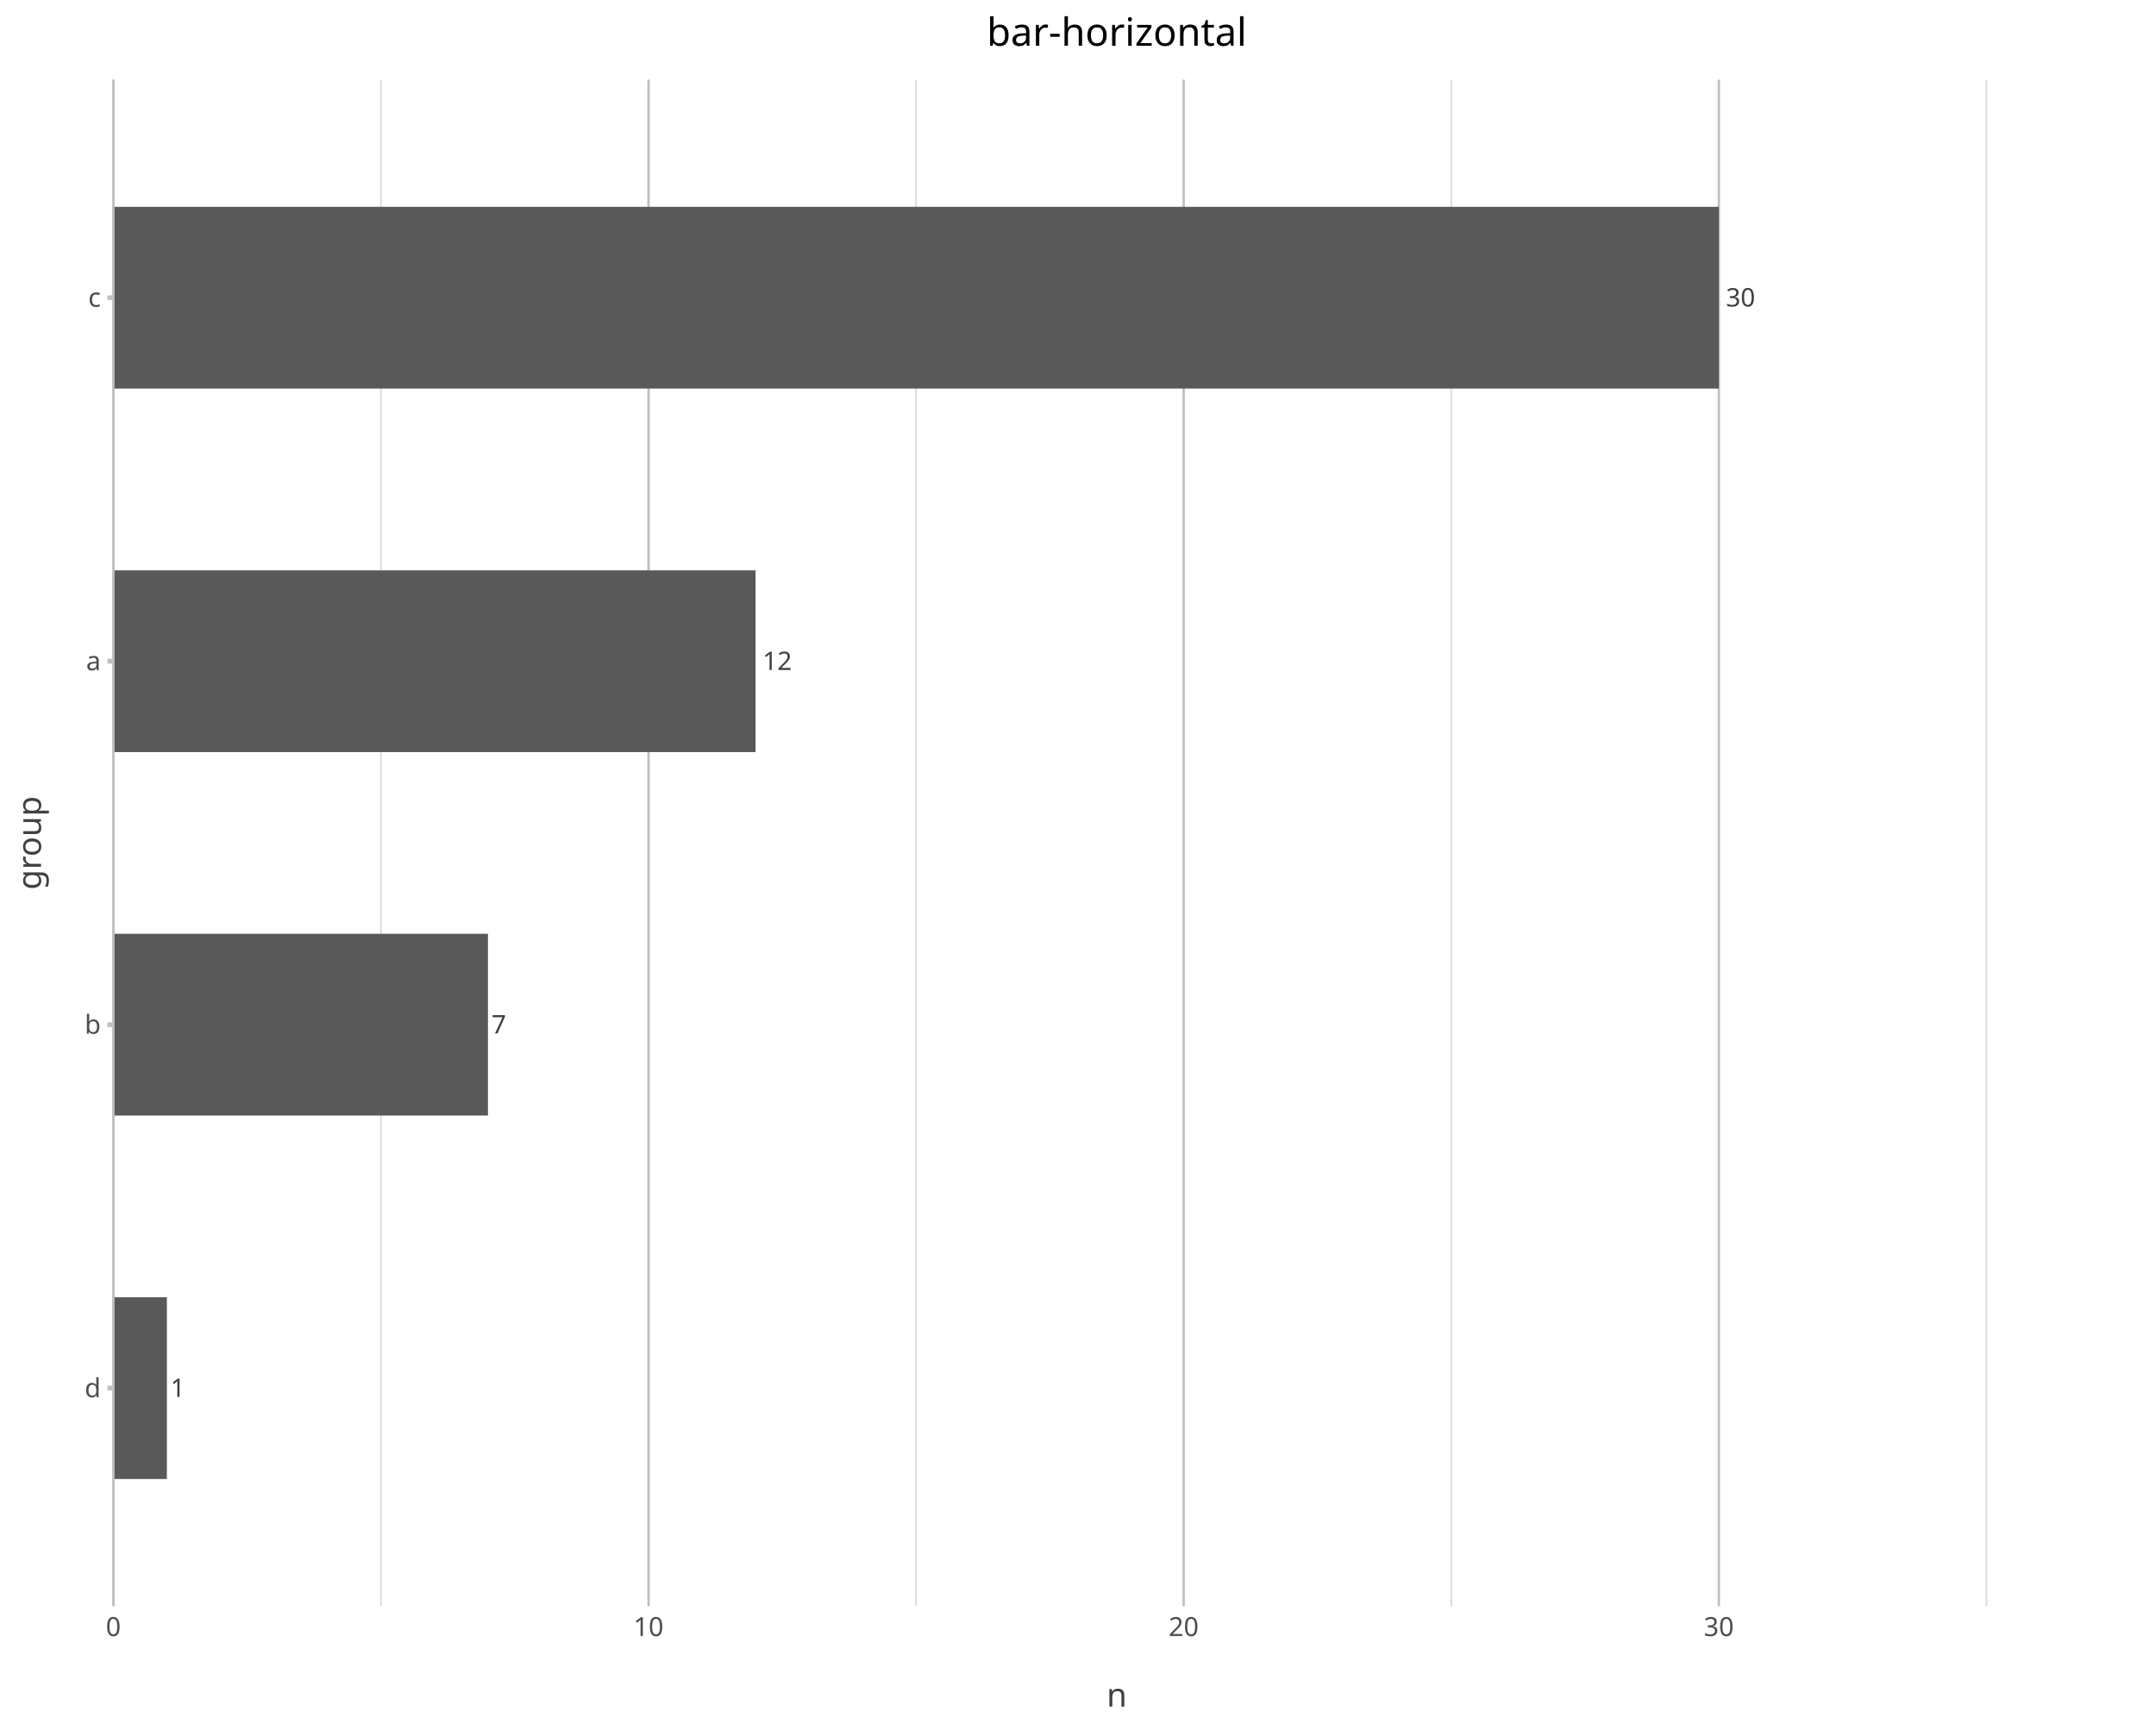
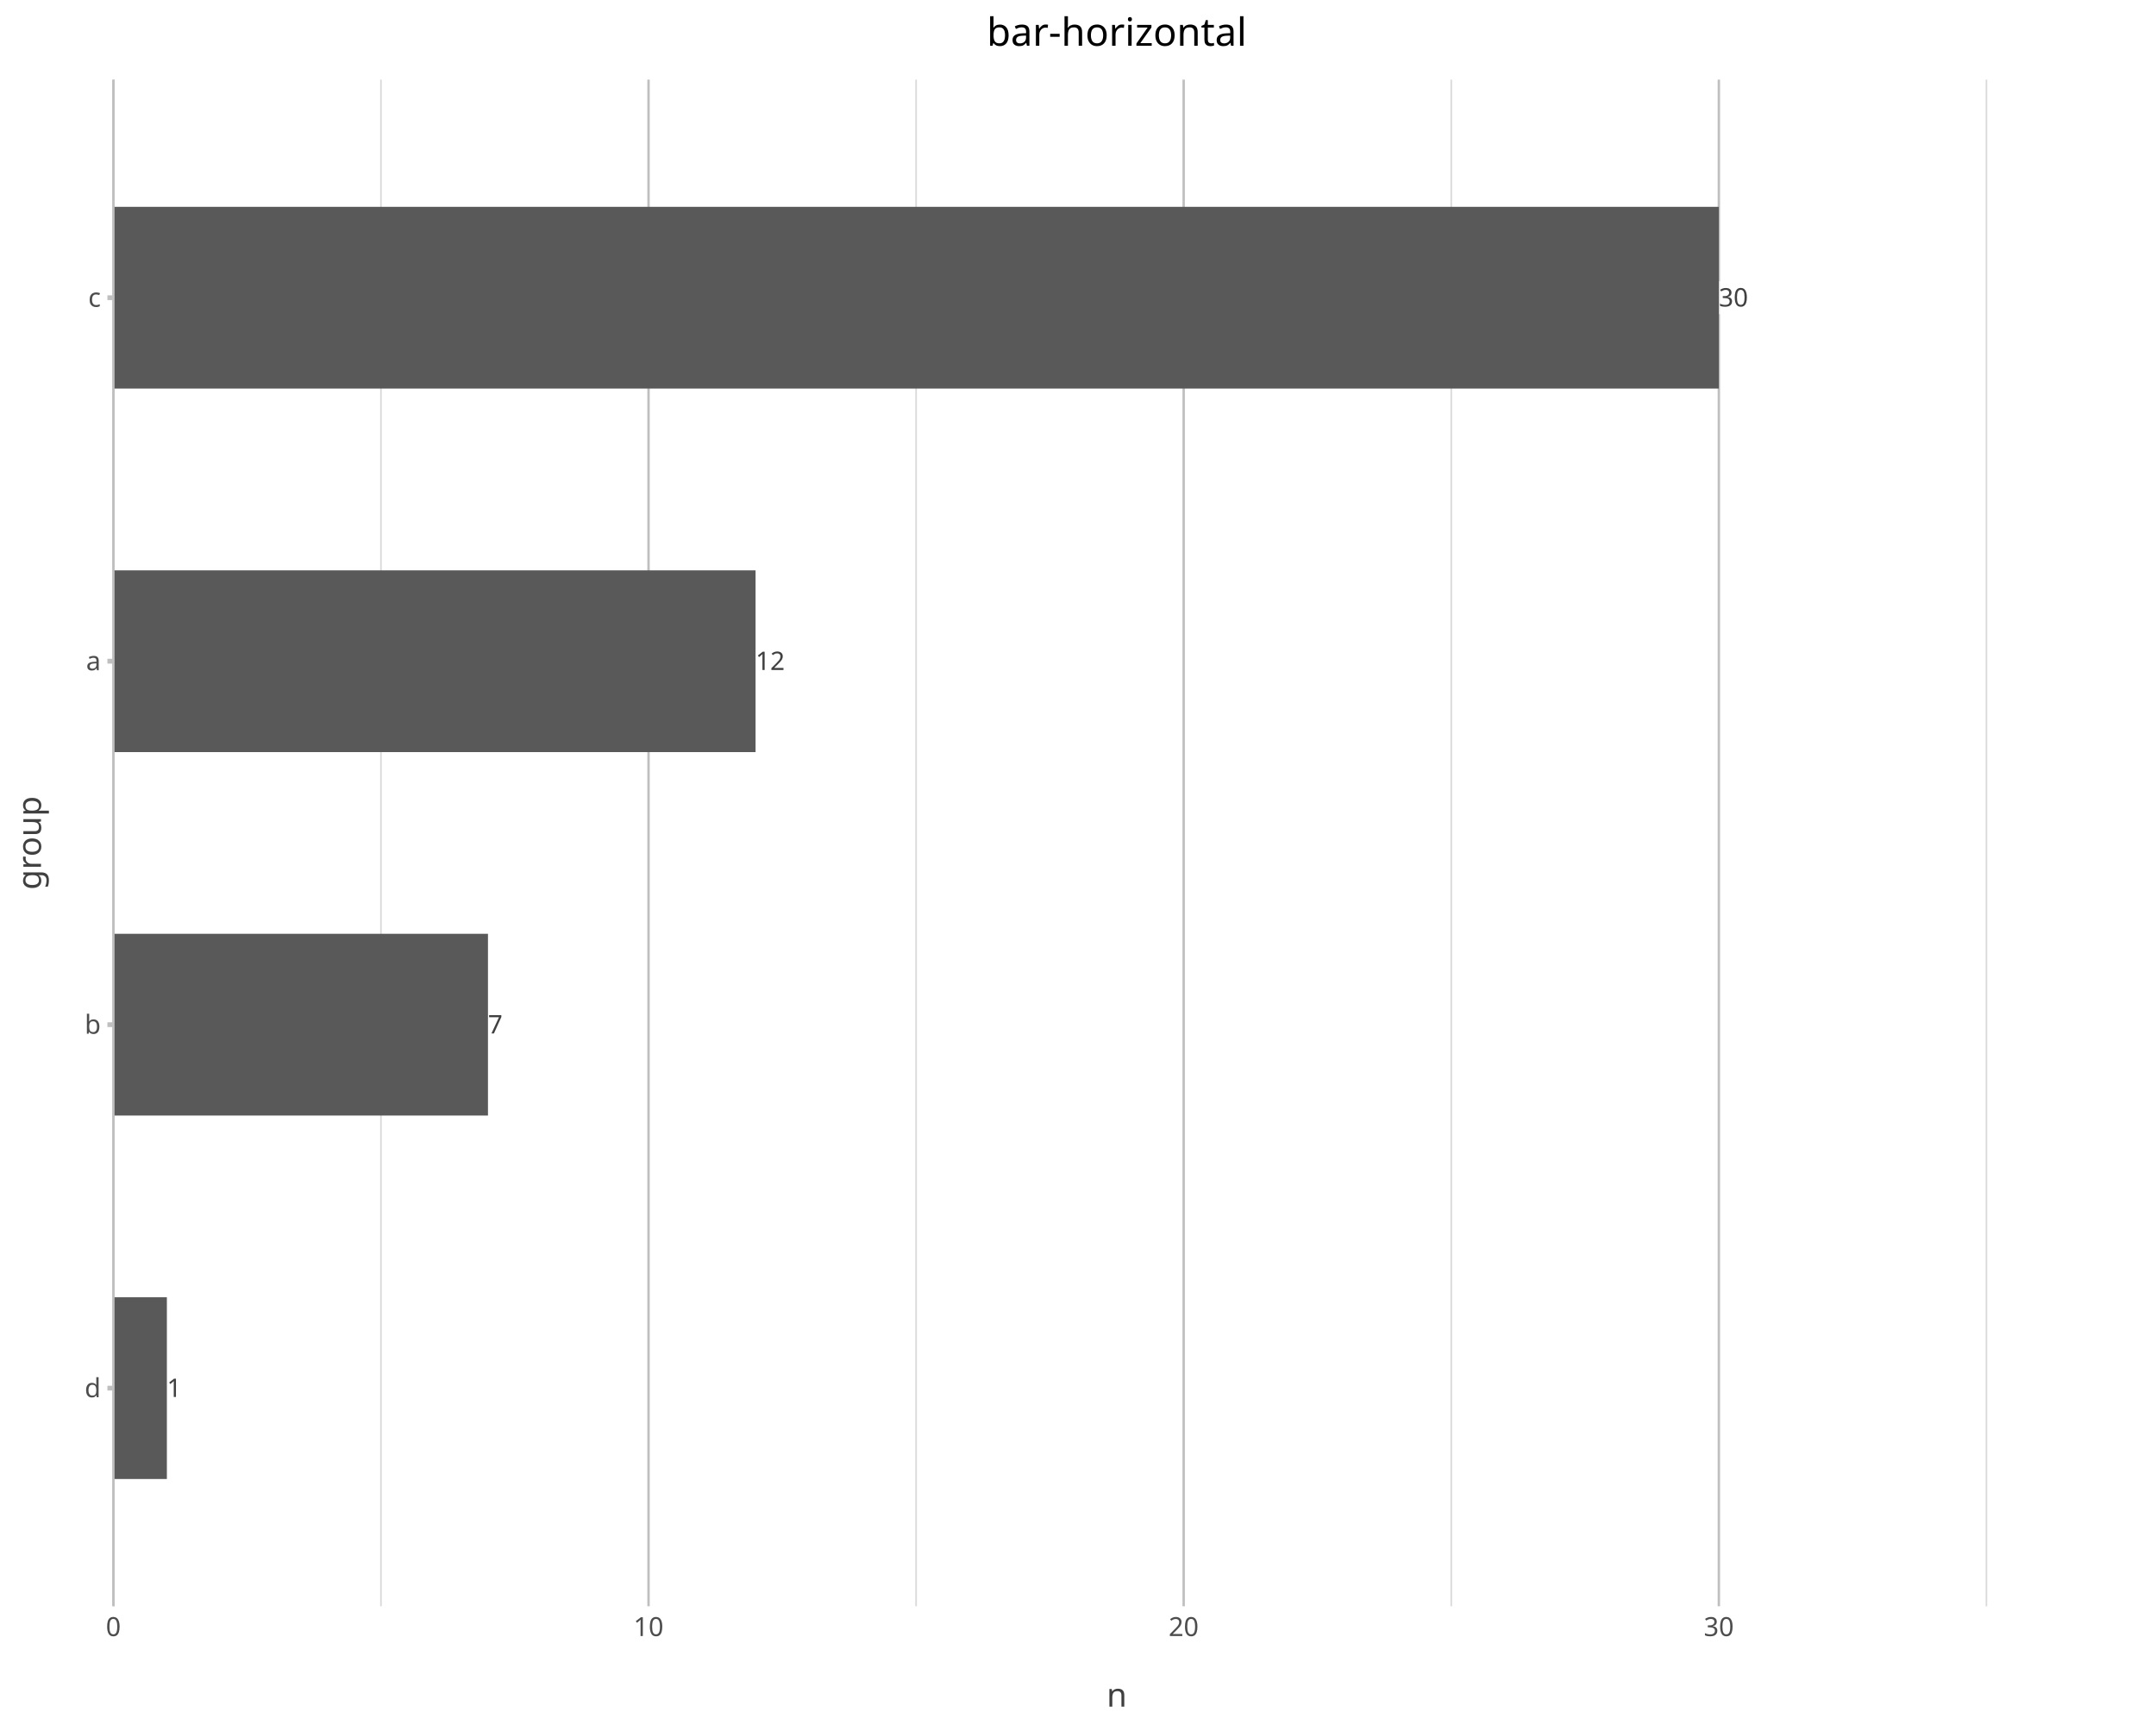
<svg xmlns="http://www.w3.org/2000/svg" class="svglite" data-engine-version="2.0" width="720.00pt" height="576.00pt" viewBox="0 0 720.00 576.00">
  <defs>
    <style type="text/css">
    .svglite line, .svglite polyline, .svglite polygon, .svglite path, .svglite rect, .svglite circle {
      fill: none;
      stroke: #000000;
      stroke-linecap: round;
      stroke-linejoin: round;
      stroke-miterlimit: 10.00;
    }
  </style>
  </defs>
  <rect width="100%" height="100%" style="stroke: none; fill: #FFFFFF;" />
  <defs>
    <clipPath id="cpMC4wMHw3MjAuMDB8MC4wMHw1NzYuMDA=">
      <rect x="0.00" y="0.00" width="720.00" height="576.00" />
    </clipPath>
  </defs>
  <g clip-path="url(#cpMC4wMHw3MjAuMDB8MC4wMHw1NzYuMDA=)">
    <rect x="0.00" y="0.00" width="720.00" height="576.00" style="stroke-width: 1.07; stroke: none; fill: #FFFFFF;" />
  </g>
  <defs>
    <clipPath id="cpMzcuODZ8NzA4LjA0fDI2LjU5fDUzNi4zNQ==">
      <rect x="37.86" y="26.59" width="670.18" height="509.76" />
    </clipPath>
  </defs>
  <g clip-path="url(#cpMzcuODZ8NzA4LjA0fDI2LjU5fDUzNi4zNQ==)">
    <rect x="37.86" y="26.59" width="670.18" height="509.76" style="stroke-width: 1.07; stroke: none; fill: #FFFFFF;" />
    <polyline points="127.22,536.35 127.22,26.59 " style="stroke-width: 0.53; stroke: #D9D9D9; stroke-linecap: butt;" />
    <polyline points="305.93,536.35 305.93,26.59 " style="stroke-width: 0.53; stroke: #D9D9D9; stroke-linecap: butt;" />
    <polyline points="484.65,536.35 484.65,26.59 " style="stroke-width: 0.53; stroke: #D9D9D9; stroke-linecap: butt;" />
    <polyline points="663.37,536.35 663.37,26.59 " style="stroke-width: 0.53; stroke: #D9D9D9; stroke-linecap: butt;" />
    <polyline points="37.86,536.35 37.86,26.59 " style="stroke-width: 0.80; stroke: #BFBFBF; stroke-linecap: butt;" />
    <polyline points="216.58,536.35 216.58,26.59 " style="stroke-width: 0.80; stroke: #BFBFBF; stroke-linecap: butt;" />
    <polyline points="395.29,536.35 395.29,26.59 " style="stroke-width: 0.80; stroke: #BFBFBF; stroke-linecap: butt;" />
    <polyline points="574.01,536.35 574.01,26.59 " style="stroke-width: 0.80; stroke: #BFBFBF; stroke-linecap: butt;" />
-     <polygon points="57.00,469.02 69.72,469.02 69.72,469.02 69.72,469.02 69.72,469.02 69.72,469.02 69.72,469.02 69.72,469.02 69.72,469.02 69.72,469.02 69.72,469.02 69.72,469.02 69.72,469.02 69.72,469.02 69.72,458.03 69.72,458.03 69.72,458.03 69.72,458.03 69.72,458.03 69.72,458.03 69.72,458.03 69.72,458.03 69.72,458.03 69.72,458.03 69.72,458.03 69.72,458.03 57.00,458.03 57.00,458.03 57.00,458.03 57.00,458.03 57.00,458.03 57.00,458.03 57.00,458.03 57.00,458.03 57.00,458.03 57.00,458.03 57.00,458.03 57.00,458.03 57.00,458.03 57.00,469.02 57.00,469.02 57.00,469.02 57.00,469.02 57.00,469.02 57.00,469.02 57.00,469.02 57.00,469.02 57.00,469.02 57.00,469.02 57.00,469.02 57.00,469.02 " style="stroke-width: 0.53; stroke: none; fill: #FFFFFF; fill-opacity: 0.60;" />
-     <text x="59.05" y="466.46" style="font-size: 8.54px; fill: none; font-family: sans;" textLength="7.59px" lengthAdjust="spacingAndGlyphs">1-</text>
-     <polygon points="164.23,347.65 176.95,347.65 176.95,347.65 176.95,347.65 176.95,347.65 176.95,347.65 176.95,347.65 176.95,347.65 176.95,347.65 176.95,347.65 176.95,347.65 176.95,347.65 176.95,347.65 176.95,347.65 176.95,336.65 176.95,336.65 176.95,336.65 176.95,336.65 176.95,336.65 176.95,336.65 176.95,336.65 176.95,336.65 176.95,336.65 176.95,336.65 176.95,336.65 176.95,336.65 164.23,336.65 164.23,336.65 164.23,336.65 164.23,336.65 164.23,336.65 164.23,336.65 164.23,336.65 164.23,336.65 164.23,336.65 164.23,336.65 164.23,336.65 164.23,336.65 164.23,336.65 164.23,347.65 164.23,347.65 164.23,347.65 164.23,347.65 164.23,347.65 164.23,347.65 164.23,347.65 164.23,347.65 164.23,347.65 164.23,347.65 164.23,347.65 164.23,347.65 " style="stroke-width: 0.53; stroke: none; fill: #FFFFFF; fill-opacity: 0.60;" />
-     <text x="166.28" y="345.09" style="font-size: 8.54px; fill: none; font-family: sans;" textLength="7.59px" lengthAdjust="spacingAndGlyphs">7-</text>
-     <polygon points="254.07,226.28 271.53,226.28 271.53,226.28 271.53,226.28 271.53,226.28 271.53,226.28 271.53,226.28 271.53,226.28 271.53,226.28 271.53,226.28 271.53,226.28 271.53,226.28 271.53,226.28 271.53,226.28 271.53,215.28 271.53,215.28 271.53,215.28 271.53,215.28 271.53,215.28 271.53,215.28 271.53,215.28 271.53,215.28 271.53,215.28 271.53,215.28 271.53,215.28 271.53,215.28 254.07,215.28 254.07,215.28 254.07,215.28 254.07,215.28 254.07,215.28 254.07,215.28 254.07,215.28 254.07,215.28 254.07,215.28 254.07,215.28 254.07,215.28 254.07,215.28 254.07,215.28 254.07,226.28 254.07,226.28 254.07,226.28 254.07,226.28 254.07,226.28 254.07,226.28 254.07,226.28 254.07,226.28 254.07,226.28 254.07,226.28 254.07,226.28 254.07,226.28 " style="stroke-width: 0.53; stroke: none; fill: #FFFFFF; fill-opacity: 0.60;" />
-     <text x="256.11" y="223.72" style="font-size: 8.54px; fill: none; font-family: sans;" textLength="12.34px" lengthAdjust="spacingAndGlyphs">12-</text>
-     <polygon points="575.75,104.91 593.21,104.91 593.21,104.91 593.21,104.91 593.21,104.91 593.21,104.91 593.21,104.91 593.21,104.91 593.21,104.91 593.21,104.91 593.21,104.91 593.21,104.91 593.21,104.91 593.21,104.91 593.21,93.91 593.21,93.91 593.21,93.91 593.21,93.91 593.21,93.91 593.21,93.91 593.21,93.91 593.21,93.91 593.21,93.91 593.21,93.91 593.21,93.91 593.21,93.91 575.75,93.91 575.75,93.91 575.75,93.91 575.75,93.91 575.75,93.91 575.75,93.91 575.75,93.91 575.75,93.91 575.75,93.91 575.75,93.91 575.75,93.91 575.75,93.91 575.75,93.91 575.75,104.91 575.75,104.91 575.75,104.91 575.75,104.91 575.75,104.91 575.75,104.91 575.75,104.91 575.75,104.91 575.75,104.91 575.75,104.91 575.75,104.91 575.75,104.91 " style="stroke-width: 0.53; stroke: none; fill: #FFFFFF; fill-opacity: 0.60;" />
-     <text x="577.80" y="102.35" style="font-size: 8.54px; fill: none; font-family: sans;" textLength="12.34px" lengthAdjust="spacingAndGlyphs">30-</text>
+     <polygon points="55.73,469.02 70.34,469.02 70.34,469.02 70.34,469.02 70.34,469.02 70.34,469.02 70.34,469.02 70.34,469.02 70.34,469.02 70.34,469.02 70.34,469.02 70.34,469.02 70.34,469.02 70.34,469.02 70.34,458.03 70.34,458.03 70.34,458.03 70.34,458.03 70.34,458.03 70.34,458.03 70.34,458.03 70.34,458.03 70.34,458.03 70.34,458.03 70.34,458.03 70.34,458.03 55.73,458.03 55.73,458.03 55.73,458.03 55.73,458.03 55.73,458.03 55.73,458.03 55.73,458.03 55.73,458.03 55.73,458.03 55.73,458.03 55.73,458.03 55.73,458.03 55.73,458.03 55.73,469.02 55.73,469.02 55.73,469.02 55.73,469.02 55.73,469.02 55.73,469.02 55.73,469.02 55.73,469.02 55.73,469.02 55.73,469.02 55.73,469.02 55.73,469.02 " style="stroke-width: 0.53; stroke: none; fill: #FFFFFF; fill-opacity: 0.60;" />
+     <text x="57.87" y="466.46" style="font-size: 8.54px; fill: none; font-family: sans;" textLength="9.49px" lengthAdjust="spacingAndGlyphs">  1</text>
+     <polygon points="162.96,347.65 177.57,347.65 177.57,347.65 177.57,347.65 177.57,347.65 177.57,347.65 177.57,347.65 177.57,347.65 177.57,347.65 177.57,347.65 177.57,347.65 177.57,347.65 177.57,347.65 177.57,347.65 177.57,336.65 177.57,336.65 177.57,336.65 177.57,336.65 177.57,336.65 177.57,336.65 177.57,336.65 177.57,336.65 177.57,336.65 177.57,336.65 177.57,336.65 177.57,336.65 162.96,336.65 162.96,336.65 162.96,336.65 162.96,336.65 162.96,336.65 162.96,336.65 162.96,336.65 162.96,336.65 162.96,336.65 162.96,336.65 162.96,336.65 162.96,336.65 162.96,336.65 162.96,347.65 162.96,347.65 162.96,347.65 162.96,347.65 162.96,347.65 162.96,347.65 162.96,347.65 162.96,347.65 162.96,347.65 162.96,347.65 162.96,347.65 162.96,347.65 " style="stroke-width: 0.53; stroke: none; fill: #FFFFFF; fill-opacity: 0.60;" />
+     <text x="165.10" y="345.09" style="font-size: 8.54px; fill: none; font-family: sans;" textLength="9.49px" lengthAdjust="spacingAndGlyphs">  7</text>
+     <polygon points="252.32,226.28 271.68,226.28 271.68,226.28 271.68,226.28 271.68,226.28 271.68,226.28 271.68,226.28 271.68,226.28 271.68,226.28 271.68,226.28 271.68,226.28 271.68,226.28 271.68,226.28 271.68,226.28 271.68,215.28 271.68,215.28 271.68,215.28 271.68,215.28 271.68,215.28 271.68,215.28 271.68,215.28 271.68,215.28 271.68,215.28 271.68,215.28 271.68,215.28 271.68,215.28 252.32,215.28 252.32,215.28 252.32,215.28 252.32,215.28 252.32,215.28 252.32,215.28 252.32,215.28 252.32,215.28 252.32,215.28 252.32,215.28 252.32,215.28 252.32,215.28 252.32,215.28 252.32,226.28 252.32,226.28 252.32,226.28 252.32,226.28 252.32,226.28 252.32,226.28 252.32,226.28 252.32,226.28 252.32,226.28 252.32,226.28 252.32,226.28 252.32,226.28 " style="stroke-width: 0.53; stroke: none; fill: #FFFFFF; fill-opacity: 0.60;" />
+     <text x="254.45" y="223.72" style="font-size: 8.54px; fill: none; font-family: sans;" textLength="14.24px" lengthAdjust="spacingAndGlyphs">  12</text>
+     <polygon points="574.01,104.91 593.37,104.91 593.37,104.91 593.37,104.91 593.37,104.91 593.37,104.91 593.37,104.91 593.37,104.91 593.37,104.91 593.37,104.91 593.37,104.91 593.37,104.91 593.37,104.91 593.37,104.91 593.37,93.91 593.37,93.91 593.37,93.91 593.37,93.91 593.37,93.91 593.37,93.91 593.37,93.91 593.37,93.91 593.37,93.91 593.37,93.91 593.37,93.91 593.37,93.91 574.01,93.91 574.01,93.91 574.01,93.91 574.01,93.91 574.01,93.91 574.01,93.91 574.01,93.91 574.01,93.91 574.01,93.91 574.01,93.91 574.01,93.91 574.01,93.91 574.01,93.91 574.01,104.91 574.01,104.91 574.01,104.91 574.01,104.91 574.01,104.91 574.01,104.91 574.01,104.91 574.01,104.91 574.01,104.91 574.01,104.91 574.01,104.91 574.01,104.91 " style="stroke-width: 0.53; stroke: none; fill: #FFFFFF; fill-opacity: 0.60;" />
+     <text x="576.14" y="102.35" style="font-size: 8.54px; fill: none; font-family: sans;" textLength="14.24px" lengthAdjust="spacingAndGlyphs">  30</text>
    <rect x="37.86" y="433.18" width="17.87" height="60.69" style="stroke-width: 1.07; stroke: none; stroke-linecap: butt; stroke-linejoin: miter; fill: #595959;" />
    <rect x="37.86" y="311.81" width="125.10" height="60.69" style="stroke-width: 1.07; stroke: none; stroke-linecap: butt; stroke-linejoin: miter; fill: #595959;" />
    <rect x="37.86" y="190.44" width="214.46" height="60.69" style="stroke-width: 1.07; stroke: none; stroke-linecap: butt; stroke-linejoin: miter; fill: #595959;" />
    <rect x="37.86" y="69.07" width="536.15" height="60.69" style="stroke-width: 1.07; stroke: none; stroke-linecap: butt; stroke-linejoin: miter; fill: #595959;" />
-     <text x="56.92" y="466.46" style="font-size: 8.54px; fill: #404040; font-family: sans;" textLength="4.75px" lengthAdjust="spacingAndGlyphs">1</text>
-     <text x="164.15" y="345.09" style="font-size: 8.54px; fill: #404040; font-family: sans;" textLength="4.75px" lengthAdjust="spacingAndGlyphs">7</text>
-     <text x="254.69" y="223.72" style="font-size: 8.54px; fill: #404040; font-family: sans;" textLength="9.50px" lengthAdjust="spacingAndGlyphs">12</text>
-     <text x="576.38" y="102.35" style="font-size: 8.54px; fill: #404040; font-family: sans;" textLength="9.50px" lengthAdjust="spacingAndGlyphs">30</text>
+     <text x="55.73" y="466.46" style="font-size: 8.54px; fill: #404040; font-family: sans;" textLength="9.49px" lengthAdjust="spacingAndGlyphs">  1</text>
+     <text x="162.96" y="345.09" style="font-size: 8.54px; fill: #404040; font-family: sans;" textLength="9.49px" lengthAdjust="spacingAndGlyphs">  7</text>
+     <text x="252.32" y="223.72" style="font-size: 8.54px; fill: #404040; font-family: sans;" textLength="14.24px" lengthAdjust="spacingAndGlyphs">  12</text>
+     <text x="574.01" y="102.35" style="font-size: 8.54px; fill: #404040; font-family: sans;" textLength="14.24px" lengthAdjust="spacingAndGlyphs">  30</text>
  </g>
  <g clip-path="url(#cpMC4wMHw3MjAuMDB8MC4wMHw1NzYuMDA=)">
    <polyline points="37.86,536.35 37.86,26.59 " style="stroke-width: 0.80; stroke: #BFBFBF; stroke-linecap: butt;" />
    <text x="33.68" y="466.55" text-anchor="end" style="font-size: 8.80px; fill: #4D4D4D; font-family: sans;" textLength="4.89px" lengthAdjust="spacingAndGlyphs">d</text>
    <text x="33.68" y="345.18" text-anchor="end" style="font-size: 8.80px; fill: #4D4D4D; font-family: sans;" textLength="4.89px" lengthAdjust="spacingAndGlyphs">b</text>
    <text x="33.68" y="223.81" text-anchor="end" style="font-size: 8.80px; fill: #4D4D4D; font-family: sans;" textLength="4.89px" lengthAdjust="spacingAndGlyphs">a</text>
    <text x="33.68" y="102.44" text-anchor="end" style="font-size: 8.80px; fill: #4D4D4D; font-family: sans;" textLength="4.40px" lengthAdjust="spacingAndGlyphs">c</text>
    <polyline points="35.87,463.52 37.86,463.52 " style="stroke-width: 1.60; stroke: #BFBFBF; stroke-linecap: butt;" />
    <polyline points="35.87,342.15 37.86,342.15 " style="stroke-width: 1.60; stroke: #BFBFBF; stroke-linecap: butt;" />
    <polyline points="35.87,220.78 37.86,220.78 " style="stroke-width: 1.60; stroke: #BFBFBF; stroke-linecap: butt;" />
    <polyline points="35.87,99.41 37.86,99.41 " style="stroke-width: 1.60; stroke: #BFBFBF; stroke-linecap: butt;" />
    <text x="37.86" y="546.30" text-anchor="middle" style="font-size: 8.80px; fill: #4D4D4D; font-family: sans;" textLength="4.89px" lengthAdjust="spacingAndGlyphs">0</text>
    <text x="216.58" y="546.30" text-anchor="middle" style="font-size: 8.80px; fill: #4D4D4D; font-family: sans;" textLength="9.79px" lengthAdjust="spacingAndGlyphs">10</text>
    <text x="395.29" y="546.30" text-anchor="middle" style="font-size: 8.80px; fill: #4D4D4D; font-family: sans;" textLength="9.79px" lengthAdjust="spacingAndGlyphs">20</text>
    <text x="574.01" y="546.30" text-anchor="middle" style="font-size: 8.80px; fill: #4D4D4D; font-family: sans;" textLength="9.79px" lengthAdjust="spacingAndGlyphs">30</text>
    <text x="372.95" y="569.88" text-anchor="middle" style="font-size: 11.00px; fill: #404040; font-family: sans;" textLength="6.12px" lengthAdjust="spacingAndGlyphs">n</text>
    <text transform="translate(13.69,281.47) rotate(-90)" text-anchor="middle" style="font-size: 11.00px; fill: #404040; font-family: sans;" textLength="28.14px" lengthAdjust="spacingAndGlyphs">group</text>
    <text x="372.95" y="15.28" text-anchor="middle" style="font-size: 13.00px; font-family: sans;" textLength="79.49px" lengthAdjust="spacingAndGlyphs">bar-horizontal</text>
  </g>
</svg>
